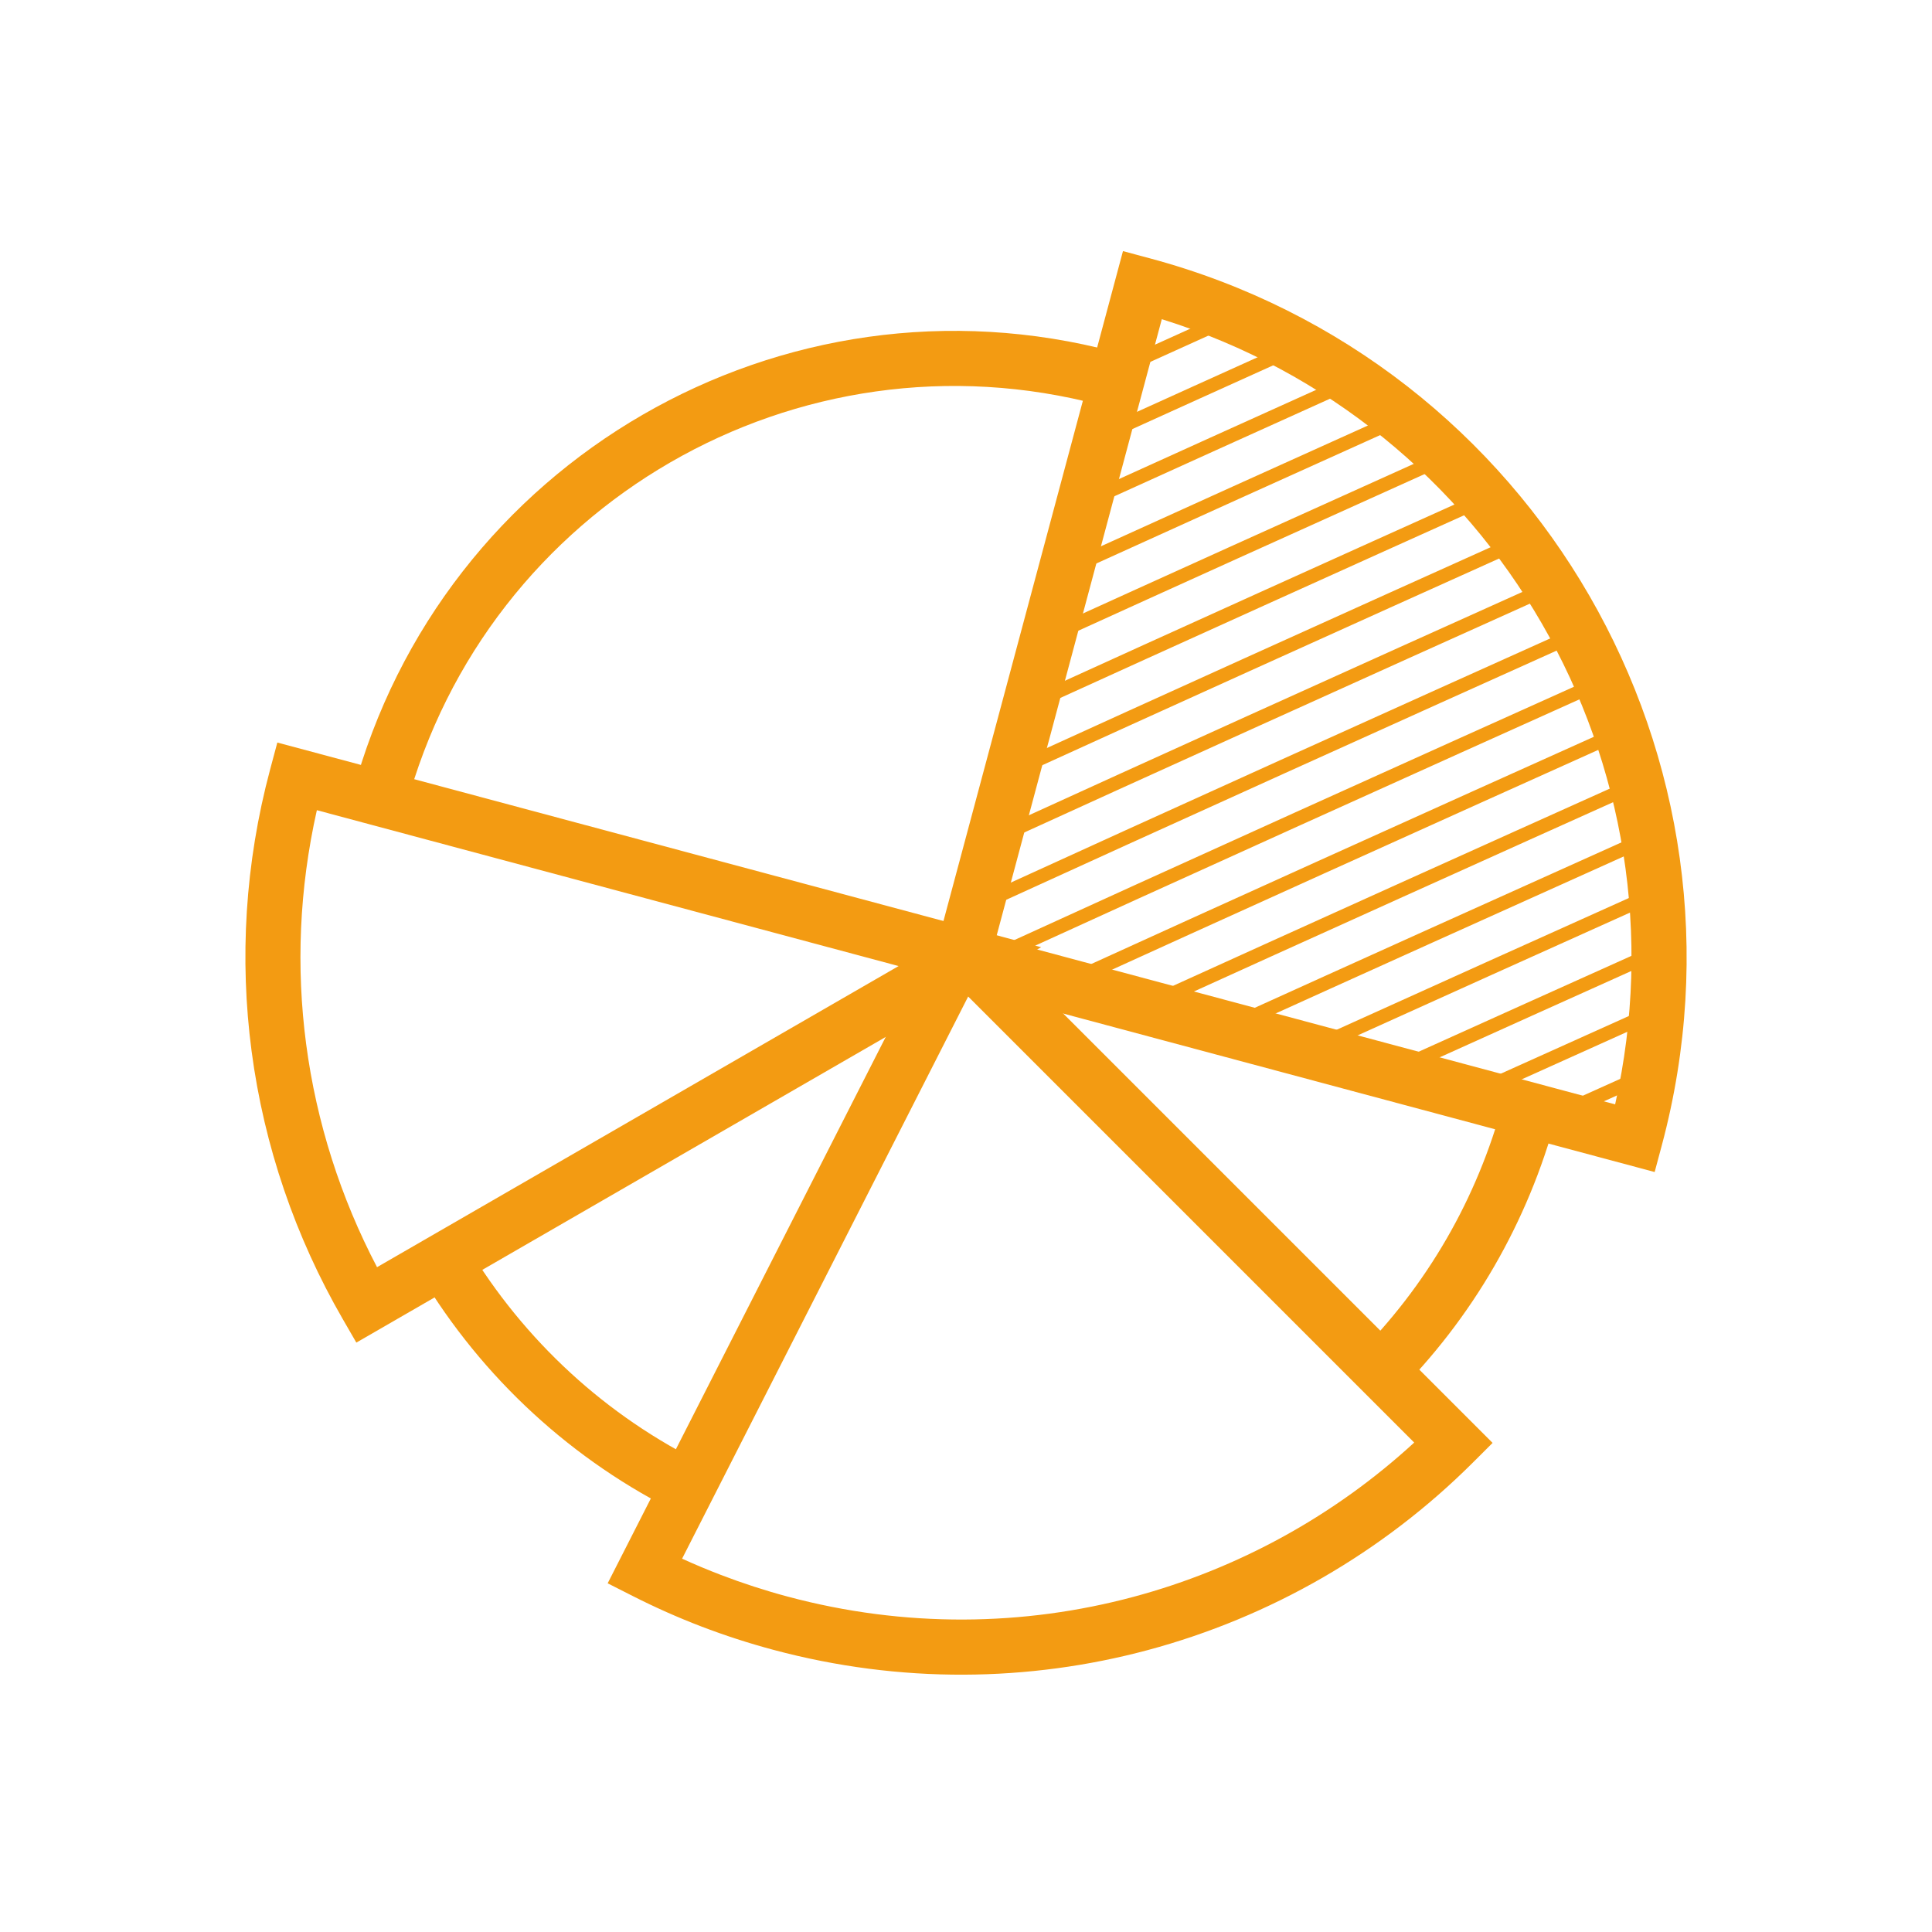
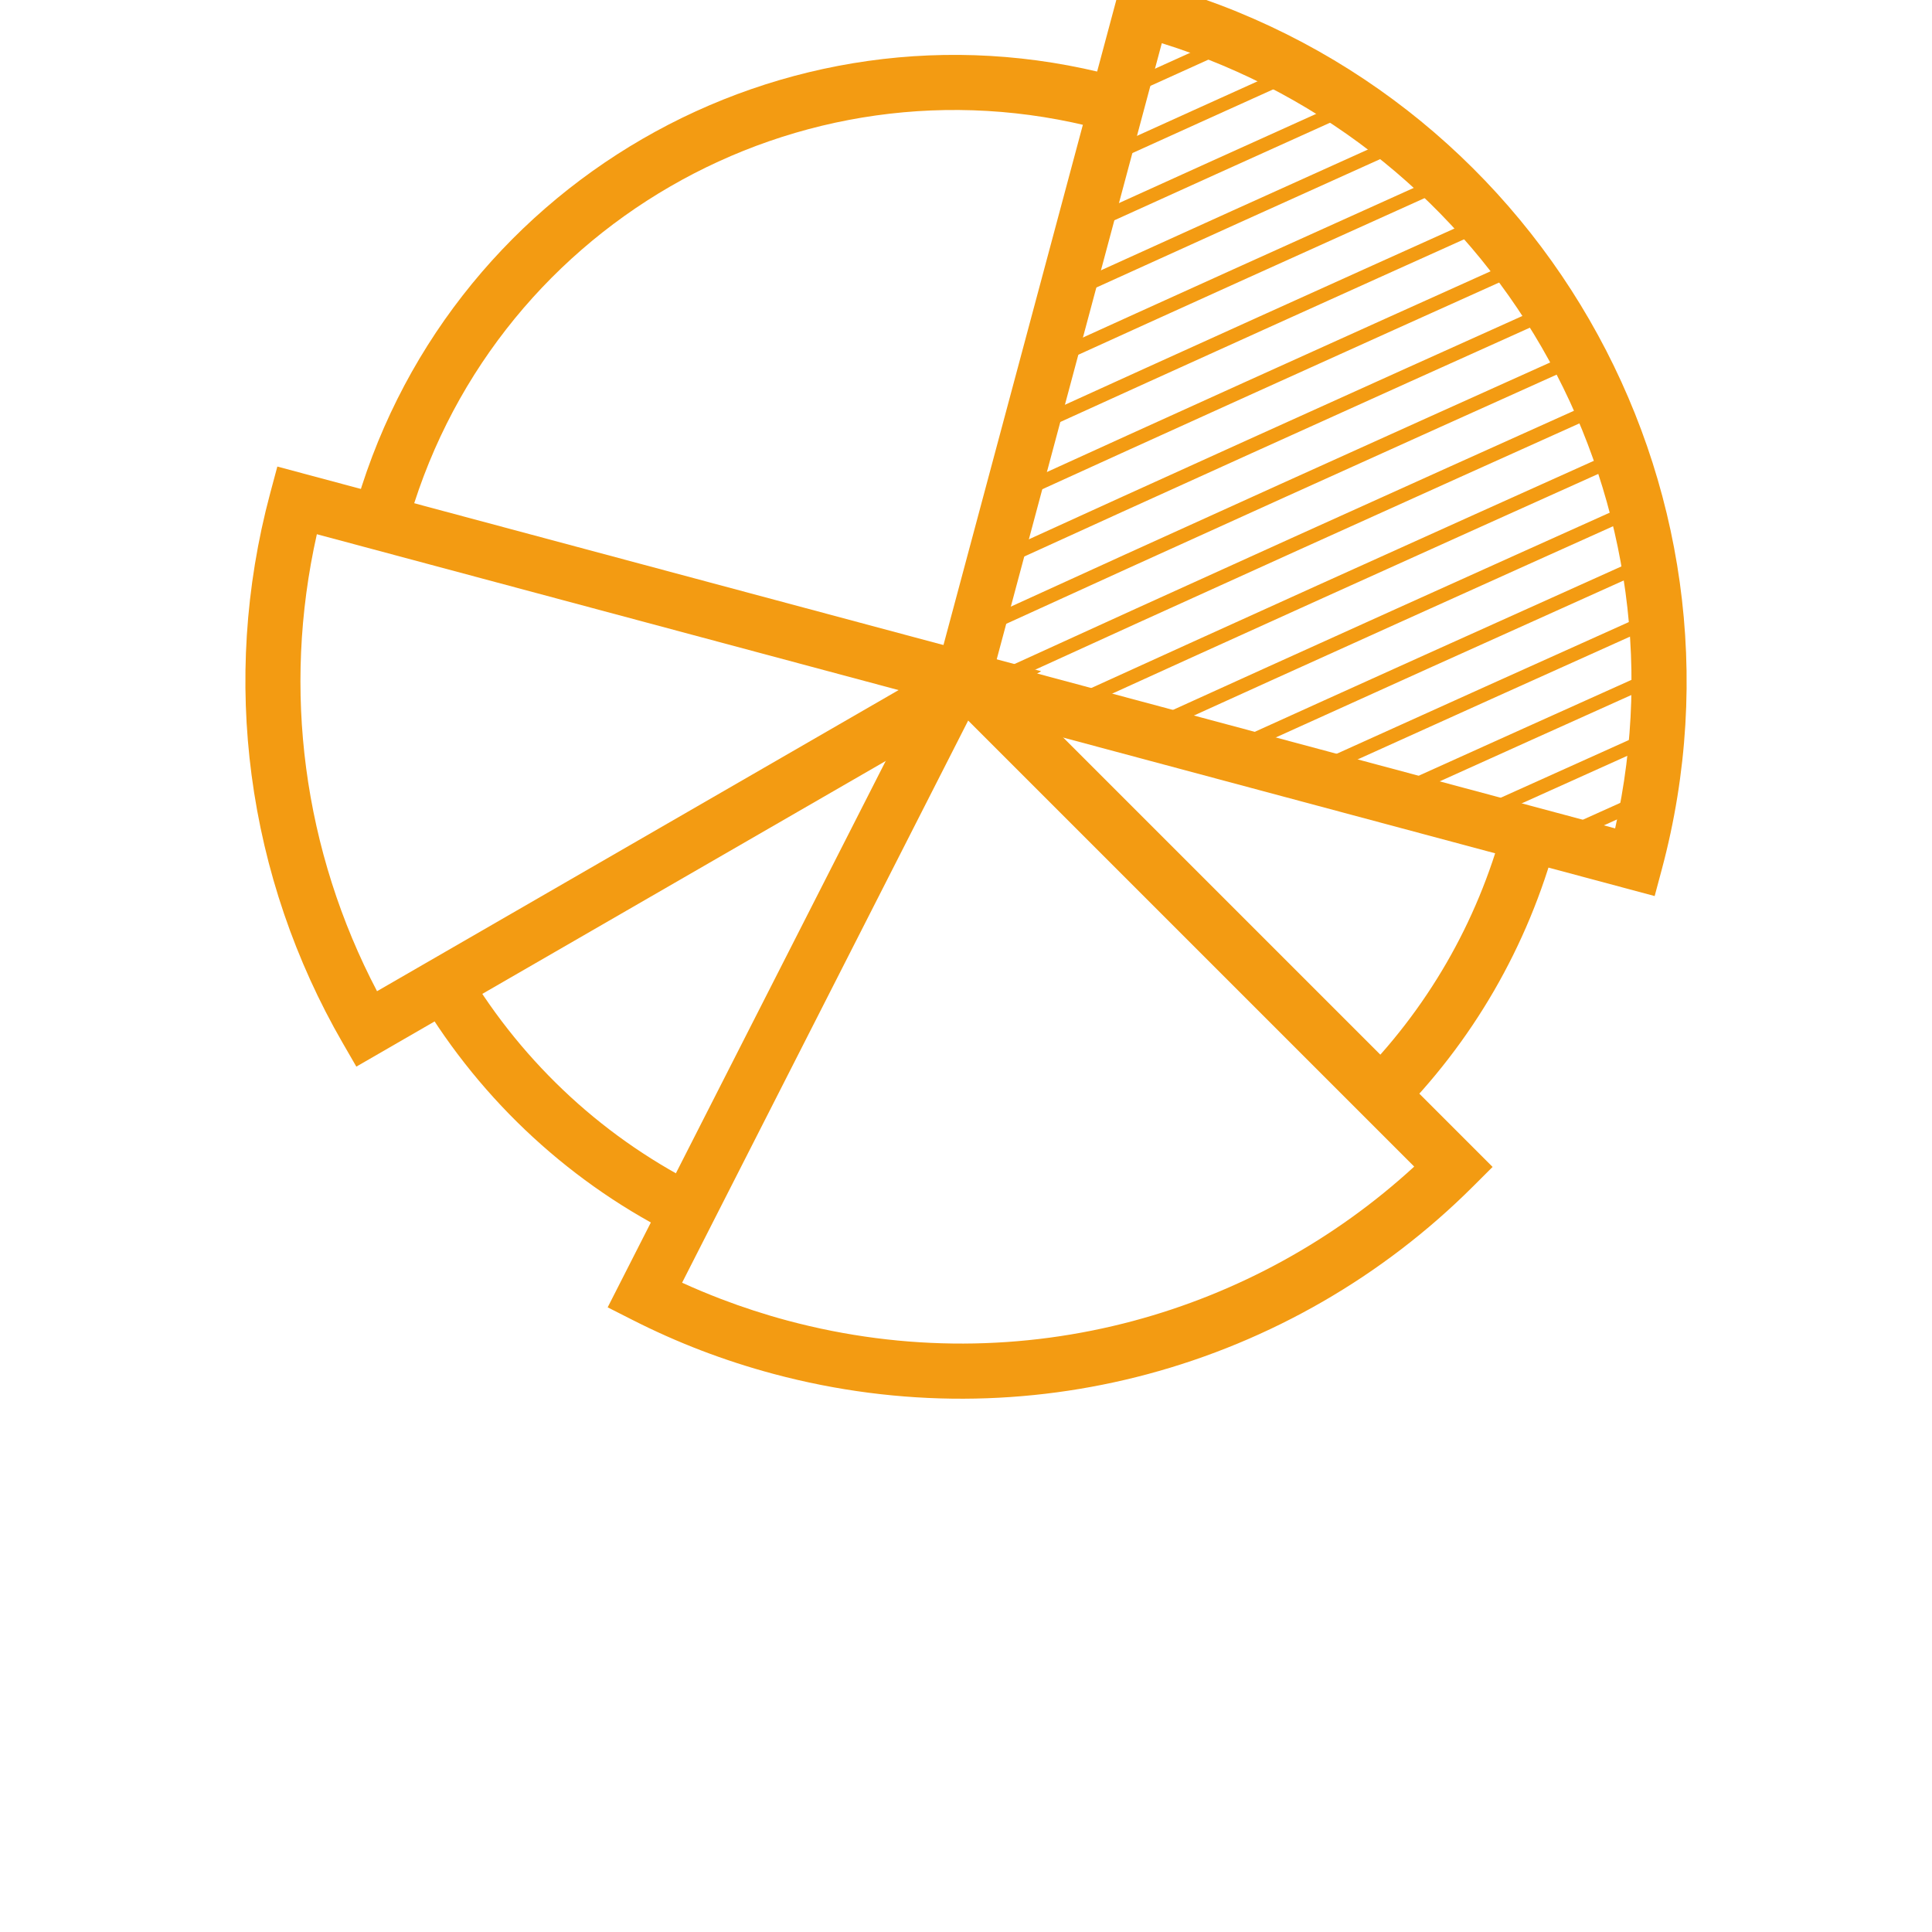
- <svg xmlns="http://www.w3.org/2000/svg" xml:space="preserve" width="420px" height="420px" version="1.0" style="shape-rendering:geometricPrecision; text-rendering:geometricPrecision; image-rendering:optimizeQuality; fill-rule:evenodd; clip-rule:evenodd" viewBox="0 0 700069 700069">
+ <svg xmlns="http://www.w3.org/2000/svg" xml:space="preserve" width="420px" height="420px" version="1.0" style="shape-rendering:geometricPrecision; text-rendering:geometricPrecision; image-rendering:optimizeQuality; fill-rule:evenodd; clip-rule:evenodd" viewBox="0 100000 700069 700069">
  <defs>
    <style type="text/css">
   
    .fil1 {fill:none}
    .fil0 {fill:#F39B12;fill-rule:nonzero}
   
  </style>
    <clipPath id="id0">
      <path d="M0 0l700069 0 0 700069 -700069 0 0 -700069z" />
    </clipPath>
  </defs>
  <g id="Слой_x0020_1">
    <g>
  </g>
    <g style="clip-path:url(#id0)">
      <g>
        <path class="fil0" d="M127803 287317c16118,-60156 55071,-108099 105031,-137006 49971,-28914 110949,-38784 171105,-22787l-5077 19297c-54872,-14591 -110476,-5598 -156026,20757 -45536,26348 -81042,70053 -95736,124896l-19297 -5157zm115336 259555c-19575,-9983 -37293,-22656 -52808,-37427 -15780,-15024 -29267,-32254 -40093,-51058l17268 -9923c9829,17074 22132,32774 36578,46526 14082,13408 30227,24943 48118,34067l-9063 17815zm320932 -142671c-5240,19561 -12918,37859 -22617,54648 -9989,17290 -22138,32969 -35991,46769l-14064 -14141c12599,-12551 23666,-26841 32788,-42630 8808,-15248 15796,-31921 20587,-49803l19297 5157z" />
        <path class="fil0" d="M124149 477882c-17105,-29625 -28455,-62599 -32996,-97089 -4372,-33210 -2433,-67783 6755,-102080l2587 -9653 276780 74163 -248154 143272 -4972 -8613zm-13228 -99666c3749,28484 12550,55872 25700,80952l188985 -109111 -210790 -56480c-6427,28553 -7515,57131 -3895,84639z" />
        <path class="fil0" d="M533749 529925c-32636,32573 -73401,56086 -117922,68010 -43001,11515 -89513,12237 -135594,-111 -8960,-2400 -17661,-5230 -26082,-8452 -8524,-3262 -16872,-6981 -25015,-11115l-8944 -4538 125305 -246227 195349 195351 -7097 7082zm-123078 48712c37939,-10160 72920,-29409 101771,-55917l-161621 -161622 -103661 203696c4587,2092 9289,4063 14101,5904 7843,3001 15893,5623 24128,7829 42588,11410 85560,10747 125282,110z" />
        <path class="fil0" d="M416553 93577c70004,18757 125782,64119 159367,122289 33592,58182 44992,129173 26239,199169l-2586 9654 -263178 -70517 70518 -263178 9640 2583zm142099 132290c-29483,-51064 -77477,-91443 -137668,-110212l-60126 224392 224392 60124c13838,-61515 2873,-123259 -26598,-174304z" />
        <path class="fil0" d="M404882 131060l41292 -18689 2049 4550 -41292 18689 -2049 -4550zm157045 271202l34674 -15605 2049 4550 -34674 15605 -2049 -4550zm-29747 -7972l67215 -30260 2029 4550 -67195 30260 -2049 -4550zm-29724 -7964l50619 -22836 47061 -21168 2030 4550 -47042 21168 -50619 22836 -2049 -4550zm-29696 -7957c22267,-10079 44410,-20078 65699,-29673 19183,-8646 39831,-17935 60611,-27270l2030 4550 -60591 27270c-21289,9595 -43433,19594 -65700,29673l-2049 -4550zm-29664 -7947c24450,-11091 49087,-22232 72947,-32998 26773,-12081 54384,-24506 80311,-36153l2030 4550c-23265,10451 -50270,22607 -80291,36154 -23860,10765 -48497,21906 -72947,32997l-2050 -4550zm-29626 -7940c30690,-13953 62231,-28231 92657,-41965 28858,-13025 58467,-26352 86004,-38724l2030 4550c-24963,11215 -53988,24283 -85985,38724 -30425,13734 -61967,28012 -92656,41965l-2050 -4550zm-29595 -7916c31408,-14321 63105,-28701 93486,-42438 37361,-16893 75290,-33972 109116,-49170l2030 4550c-32040,14396 -69389,31215 -109097,49170 -32104,14515 -64079,29019 -93466,42418l-2069 -4530zm-29532 -7914c37195,-17019 76628,-34930 114815,-52201 37655,-17031 75955,-34280 110259,-49695l2030 4550c-32528,14617 -70305,31634 -110239,49695 -39403,17821 -79086,35841 -114795,52181l-2070 -4530zm-1709 -20622c36155,-16539 74241,-33838 111157,-50537 36382,-16457 73541,-33197 107195,-48325l2030 4551c-31821,14303 -68454,30810 -107175,48324 -38188,17274 -76536,34688 -111138,50517l-2069 -4530zm6536 -24394c30711,-14028 62097,-28287 92546,-42067 36994,-16746 74967,-33858 109471,-49372l2030 4550c-32805,14750 -70231,31620 -109451,49372 -32015,14489 -63657,28859 -92527,42048l-2069 -4531zm6533 -24384c28728,-13105 57498,-26167 85215,-38710 34315,-15527 68224,-30814 99061,-44685l2050 4550c-30837,13871 -64746,29158 -99061,44685 -29537,13367 -58604,26559 -85196,38690l-2069 -4530zm6532 -24378c28533,-13001 56806,-25826 83823,-38043 27990,-12658 55557,-25089 81240,-36646l2050 4550c-25683,11557 -53250,23988 -81241,36646 -28968,13100 -57544,26060 -83803,38023l-2069 -4530zm6530 -24380c21211,-9653 44254,-20103 67980,-30836 26111,-11813 51939,-23466 76302,-34436l2050 4550c-24364,10970 -50191,22623 -76302,34436 -21661,9798 -44451,20137 -67961,30836l-2069 -4550zm6539 -24368c20344,-9249 41048,-18634 61535,-27898 20486,-9265 40763,-18417 60255,-27199l2049 4550c-19491,8782 -39768,17934 -60255,27199 -20486,9264 -41190,18649 -61535,27898l-2049 -4550zm6527 -24360l46844 -21233 50515 -22814 2049 4550 -50514 22814 -46844 21233 -2050 -4550zm6526 -24355l34454 -15612 36232 -16373 2050 4550 -36232 16373 -34454 15612 -2050 -4550z" />
      </g>
    </g>
    <polygon class="fil1" points="0,0 700069,0 700069,700069 0,700069 " />
  </g>
</svg>
